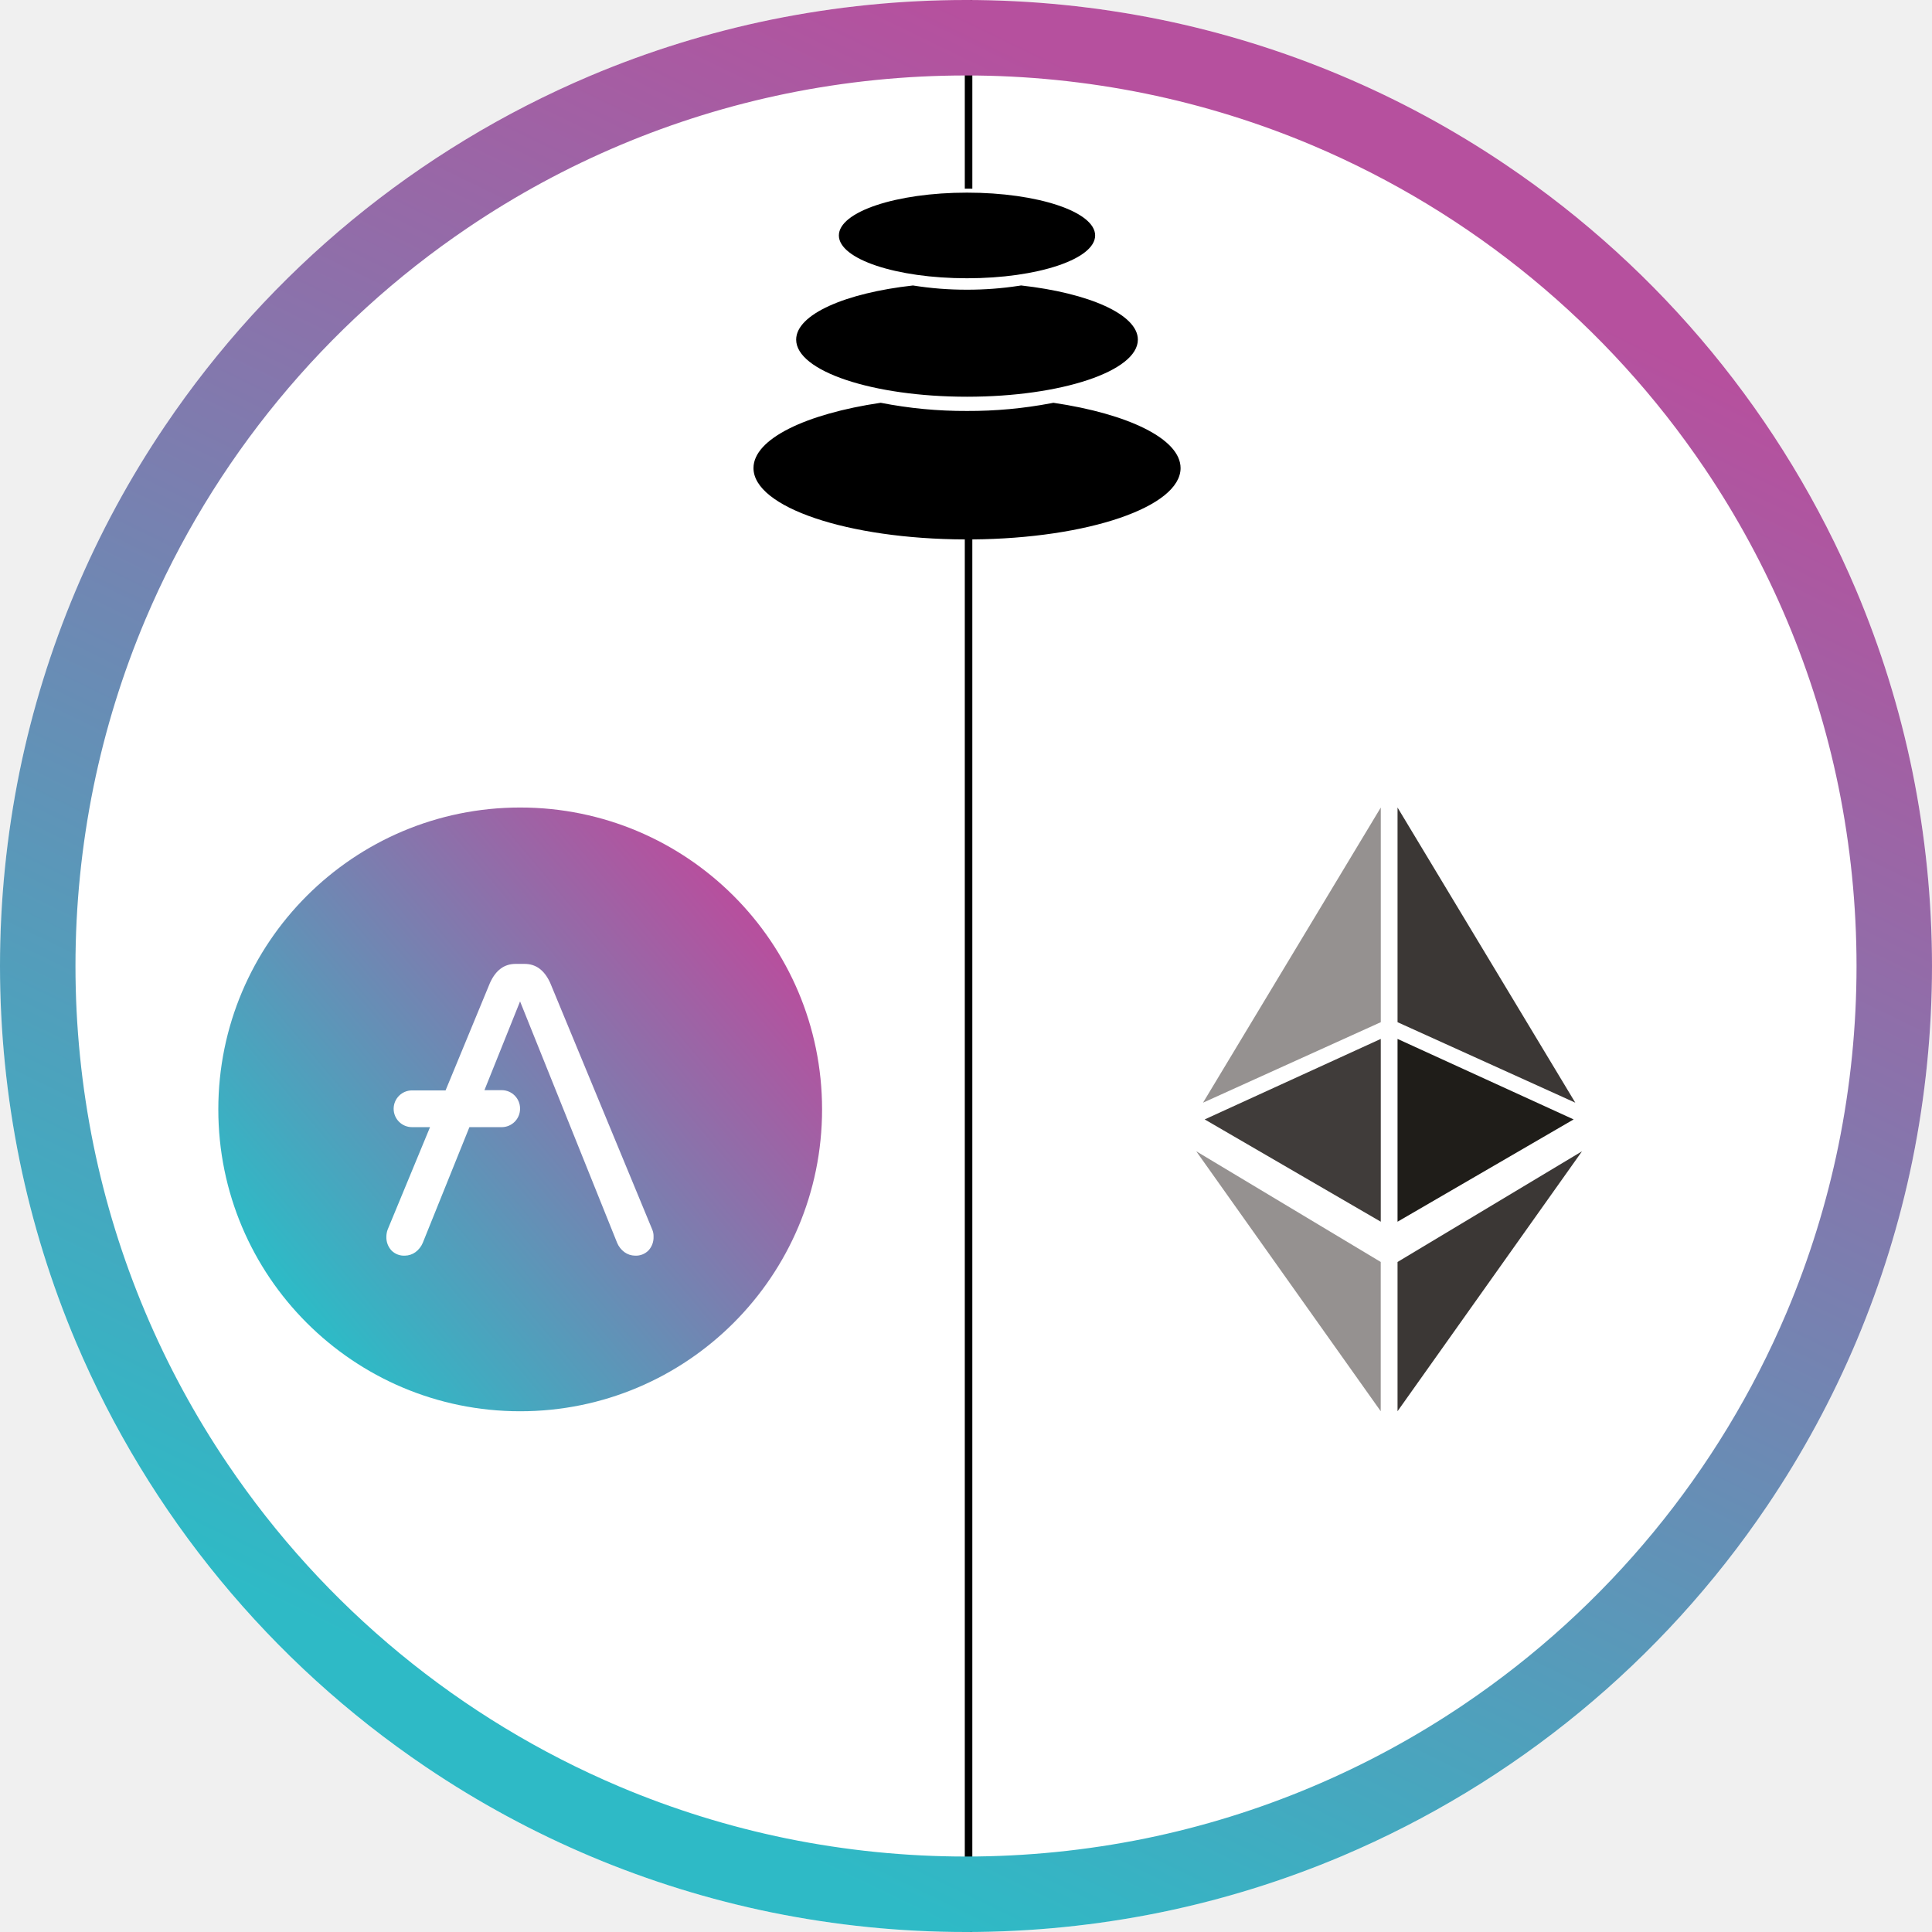
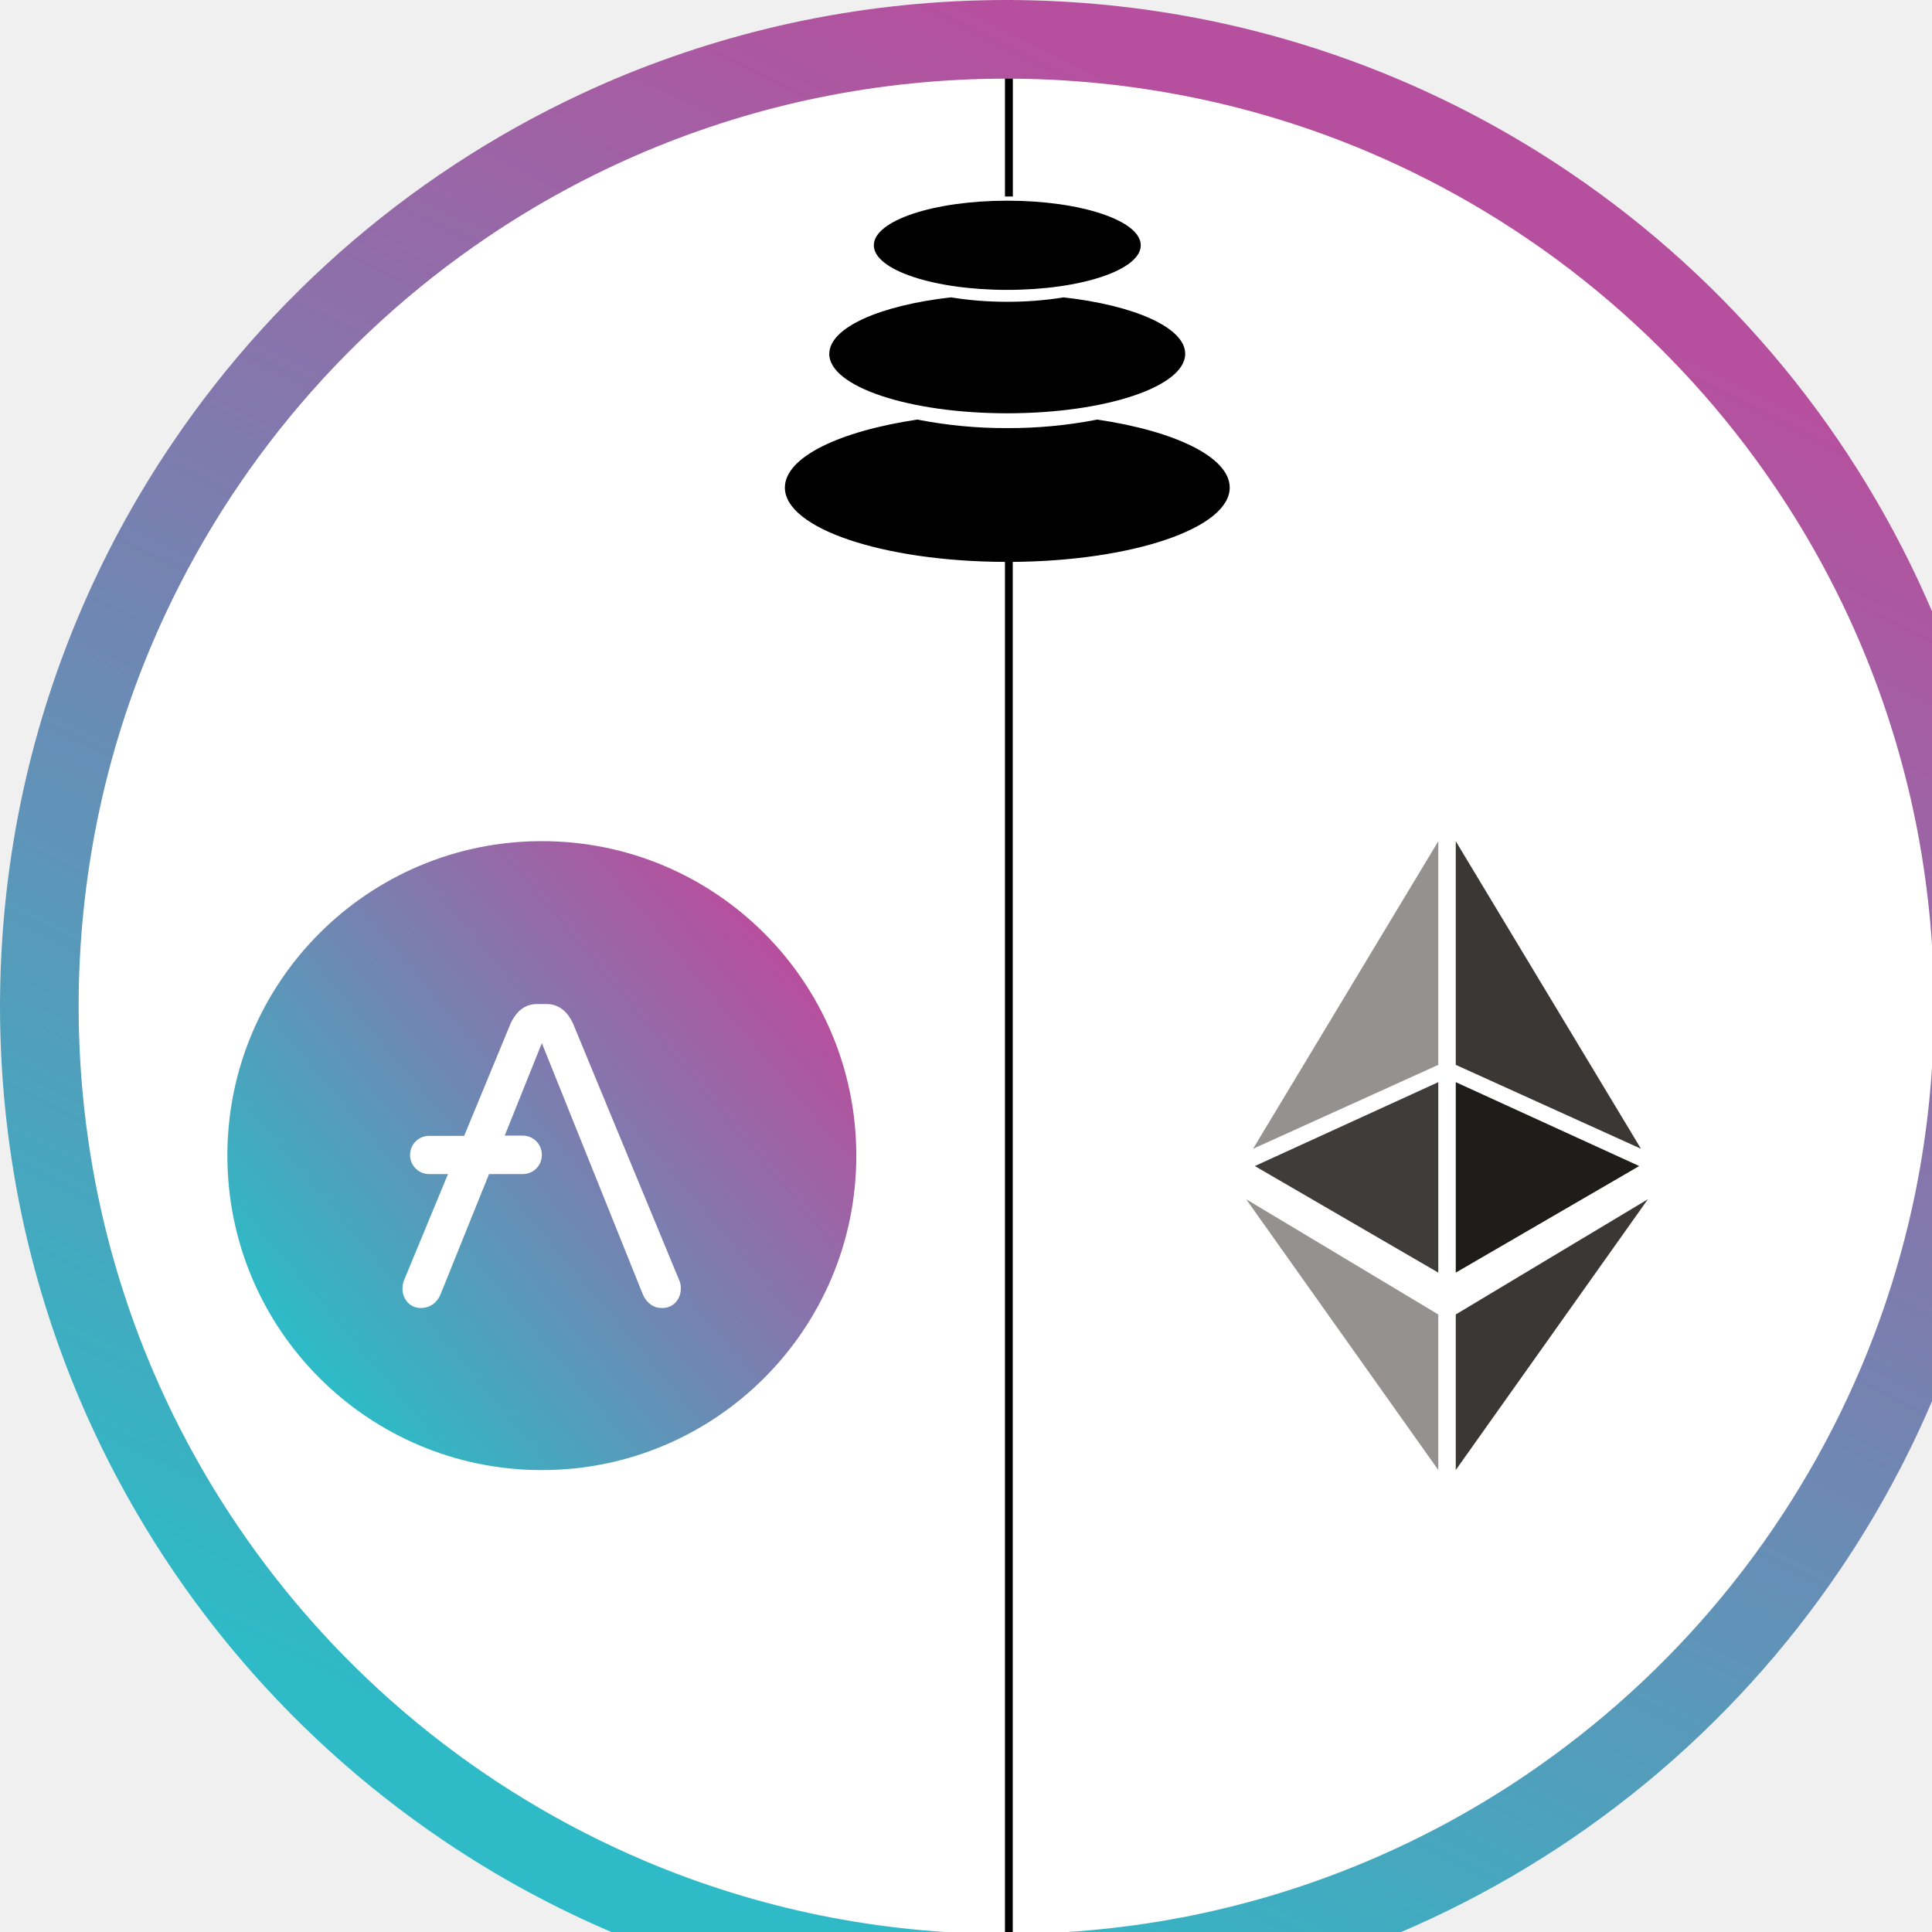
- <svg xmlns="http://www.w3.org/2000/svg" width="500" height="500" viewBox="0 0 500 500">
+ <svg xmlns="http://www.w3.org/2000/svg" width="24" height="24" fill="none">
+   <g clip-path="url(#a)">
+     <path d="M12.5 25C19.404 25 25 19.404 25 12.5S19.404 0 12.5 0 0 5.596 0 12.5 5.596 25 12.5 25z" fill="#fff" />
+     <path d="M12.484 25V6.98c-1.513-.005-2.734-.416-2.734-.923 0-.377.677-.701 1.646-.845a5.67 5.67 0 0 0 1.117.106 5.7 5.7 0 0 0 1.092-.101l.025-.005c.97.143 1.646.468 1.646.845 0 .502-1.2.911-2.695.923V25h-.097zM10.302 4.395c0-.326.633-.603 1.511-.701a4.36 4.36 0 0 0 .699.055 4.38 4.38 0 0 0 .677-.051l.023-.004c.878.098 1.511.375 1.511.701 0 .408-.99.739-2.211.739s-2.211-.331-2.211-.739zm.553-1.348c0-.306.742-.554 1.658-.554s1.658.248 1.658.554-.742.554-1.658.554-1.658-.248-1.658-.554zm1.629-.605V0h.098v2.441h-.098z" fill="#000" />
+     <path d="M12.5 25a12.6 12.6 0 0 1-2.519-.254 12.447 12.447 0 0 1-4.47-1.881 12.539 12.539 0 0 1-4.529-5.499 12.44 12.44 0 0 1-.728-2.346 12.62 12.62 0 0 1 0-5.038 12.43 12.43 0 0 1 1.881-4.47A12.534 12.534 0 0 1 7.634.982 12.531 12.531 0 0 1 9.981.254a12.62 12.62 0 0 1 5.038 0 12.43 12.43 0 0 1 4.47 1.881 12.536 12.536 0 0 1 4.529 5.5c.32.756.564 1.542.728 2.346a12.62 12.62 0 0 1 0 5.038 12.43 12.43 0 0 1-1.881 4.47 12.536 12.536 0 0 1-5.5 4.529c-.756.32-1.542.564-2.346.728A12.59 12.59 0 0 1 12.5 25zm0-24.023c-.78 0-1.558.078-2.322.234a11.46 11.46 0 0 0-4.121 1.734 11.557 11.557 0 0 0-4.175 5.07c-.295.697-.52 1.422-.671 2.163a11.643 11.643 0 0 0 0 4.645 11.46 11.46 0 0 0 1.734 4.121 11.557 11.557 0 0 0 5.07 4.175c.697.295 1.422.52 2.163.672a11.64 11.64 0 0 0 4.645 0 11.46 11.46 0 0 0 4.121-1.734 11.56 11.56 0 0 0 4.175-5.07c.295-.697.52-1.422.672-2.163a11.64 11.64 0 0 0 0-4.645 11.46 11.46 0 0 0-1.734-4.121 11.56 11.56 0 0 0-5.07-4.175 11.47 11.47 0 0 0-2.163-.671A11.61 11.61 0 0 0 12.5.977z" fill="url(#b)" />
+     <path d="M18.084 16.33v1.931l2.387-3.364-2.387 1.432zm2.3-2.061-2.3-3.819v2.778l2.3 1.042z" fill="#3b3735" />
+     <path d="M18.084 13.444v2.365l2.279-1.324-2.279-1.042z" fill="#1f1d19" />
+     <path d="m15.567 14.269 2.3-3.819v2.778l-2.3 1.042z" fill="#959190" />
+     <path d="M17.867 13.444v2.365l-2.279-1.324 2.279-1.042z" fill="#403c3a" />
+     <path d="M17.867 16.33v1.931l-2.387-3.364 2.387 1.432z" fill="#959190" />
+     <path d="M6.731 18.262a3.906 3.906 0 1 0 0-7.813 3.906 3.906 0 0 0 0 7.813z" fill="url(#c)" />
+     <path d="M8.441 15.912 7.12 12.719c-.075-.165-.185-.246-.331-.246h-.117c-.146 0-.256.081-.331.246l-.575 1.391h-.435a.236.236 0 0 0-.237.236v.003a.237.237 0 0 0 .237.236h.234l-.549 1.326a.28.28 0 0 0-.016.091.25.25 0 0 0 .065.178.22.22 0 0 0 .175.068c.049-.001.097-.017.137-.045s.074-.072.094-.12l.604-1.498h.419a.236.236 0 0 0 .237-.236v-.006a.237.237 0 0 0-.237-.236H6.27l.461-1.149 1.256 3.125c.02.048.053.089.094.12s.087.045.136.045a.22.22 0 0 0 .175-.068.25.25 0 0 0 .065-.178.212.212 0 0 0-.016-.09z" fill="#fff" />
+   </g>
  <defs>
-     <linearGradient id="a" x1=".888" y1=".199" x2=".5" y2="1" gradientUnits="objectBoundingBox">
-       <stop offset="0" stop-color="#b6509e" />
+     <linearGradient id="b" x1="22.2" y1="4.975" x2="12.5" y2="25" gradientUnits="userSpaceOnUse">
+       <stop stop-color="#b6509e" />
      <stop offset="1" stop-color="#2ebac6" />
    </linearGradient>
-     <linearGradient id="b" x1=".907" y1=".227" x2=".163" y2=".853" gradientUnits="objectBoundingBox">
-       <stop offset="0" stop-color="#b6509e" />
+     <linearGradient id="c" x1="9.911" y1="12.223" x2="4.098" y2="17.113" gradientUnits="userSpaceOnUse">
+       <stop stop-color="#b6509e" />
      <stop offset="1" stop-color="#2ebac6" />
    </linearGradient>
-     <style>.a{fill:#fff}.e{fill:#959190}</style>
+     <clipPath id="a">
+       <path fill="#fff" d="M0 0h25v25H0z" />
+     </clipPath>
  </defs>
-   <g transform="translate(-16032 -3347)">
-     <circle class="a" cx="250" cy="250" r="250" transform="translate(16032 3347)" />
-     <path d="M16281.688 3847v-360.4c-30.256-.1-54.688-8.329-54.688-18.463 0-7.542 13.53-14.028 32.922-16.9a113.364 113.364 0 0 0 22.345 2.121 113.975 113.975 0 0 0 21.843-2.02l.5-.1c19.391 2.867 32.922 9.354 32.922 16.9 0 10.046-24 18.219-53.895 18.462V3847zm-43.64-412.1c0-6.526 12.663-12.064 30.227-14.019a87.205 87.205 0 0 0 13.988 1.093 87.569 87.569 0 0 0 13.537-1.025l.454-.073c17.56 1.956 30.223 7.494 30.223 14.024 0 8.159-19.8 14.774-44.214 14.774s-44.215-6.619-44.215-14.774zm11.052-26.966c0-6.119 14.846-11.08 33.161-11.08s33.16 4.961 33.16 11.08-14.848 11.08-33.162 11.08-33.159-4.96-33.159-11.08zm32.588-12.106V3347h1.953v48.828z" />
-     <path d="M250 500a251.848 251.848 0 0 1-50.384-5.079 248.633 248.633 0 0 1-89.393-37.621 250.728 250.728 0 0 1-90.577-109.989 248.741 248.741 0 0 1-14.567-46.928 252.437 252.437 0 0 1 0-100.767A248.633 248.633 0 0 1 42.7 110.223a250.729 250.729 0 0 1 109.989-90.577 248.741 248.741 0 0 1 46.927-14.567 252.437 252.437 0 0 1 100.767 0A248.632 248.632 0 0 1 389.777 42.7a250.729 250.729 0 0 1 90.576 109.993 248.741 248.741 0 0 1 14.567 46.927 252.437 252.437 0 0 1 0 100.767 248.632 248.632 0 0 1-37.62 89.39 250.729 250.729 0 0 1-109.993 90.576 248.741 248.741 0 0 1-46.928 14.567A251.848 251.848 0 0 1 250 500zm0-480.468a232.169 232.169 0 0 0-46.447 4.682 229.206 229.206 0 0 0-82.41 34.678 231.145 231.145 0 0 0-83.5 101.4 229.309 229.309 0 0 0-13.429 43.261 232.715 232.715 0 0 0 0 92.895 229.206 229.206 0 0 0 34.678 82.41 231.143 231.143 0 0 0 101.4 83.5 229.321 229.321 0 0 0 43.261 13.429 232.719 232.719 0 0 0 92.895 0 229.2 229.2 0 0 0 82.41-34.678 231.141 231.141 0 0 0 83.5-101.4 229.319 229.319 0 0 0 13.429-43.261 232.719 232.719 0 0 0 0-92.895 229.2 229.2 0 0 0-34.678-82.41 231.142 231.142 0 0 0-101.4-83.5 229.316 229.316 0 0 0-43.261-13.429A232.174 232.174 0 0 0 250 19.531z" transform="translate(16032 3347)" fill="url(#a)" />
-     <path d="M16393.681 3673.598v38.628l47.742-67.273zm46.006-41.223-46.006-76.388v55.555z" fill="#3b3735" />
-     <path d="M16393.681 3615.87v47.308l45.572-26.475z" fill="#1f1d19" />
-     <path class="e" d="m16343.34 3632.375 46.006-76.388v55.555z" />
-     <path d="M16389.343 3615.87v47.308l-45.572-26.475z" fill="#403c3a" />
-     <path class="e" d="M16389.331 3673.598v38.628l-47.742-67.273z" />
-     <g transform="translate(16088.5 3555.984)">
-       <circle cx="78.125" cy="78.125" r="78.125" fill="url(#b)" />
-       <path class="a" d="m112.312 109.25-26.42-63.861c-1.5-3.299-3.705-4.917-6.627-4.917h-2.337c-2.922 0-5.129 1.618-6.622 4.917L58.814 73.211h-8.7a4.758 4.758 0 0 0-4.739 4.723v.065a4.758 4.758 0 0 0 4.739 4.723h4.678L43.817 109.25a5.6 5.6 0 0 0-.325 1.812 4.994 4.994 0 0 0 1.3 3.559 4.557 4.557 0 0 0 3.5 1.358 4.747 4.747 0 0 0 2.731-.907 5.762 5.762 0 0 0 1.883-2.394l12.076-29.956h8.375a4.758 4.758 0 0 0 4.735-4.723v-.127a4.758 4.758 0 0 0-4.739-4.723h-4.48l9.219-22.972 25.126 62.5a5.762 5.762 0 0 0 1.887 2.395 4.747 4.747 0 0 0 2.727.906 4.557 4.557 0 0 0 3.506-1.359 4.994 4.994 0 0 0 1.3-3.559 4.278 4.278 0 0 0-.326-1.81z" />
-     </g>
-   </g>
</svg>
